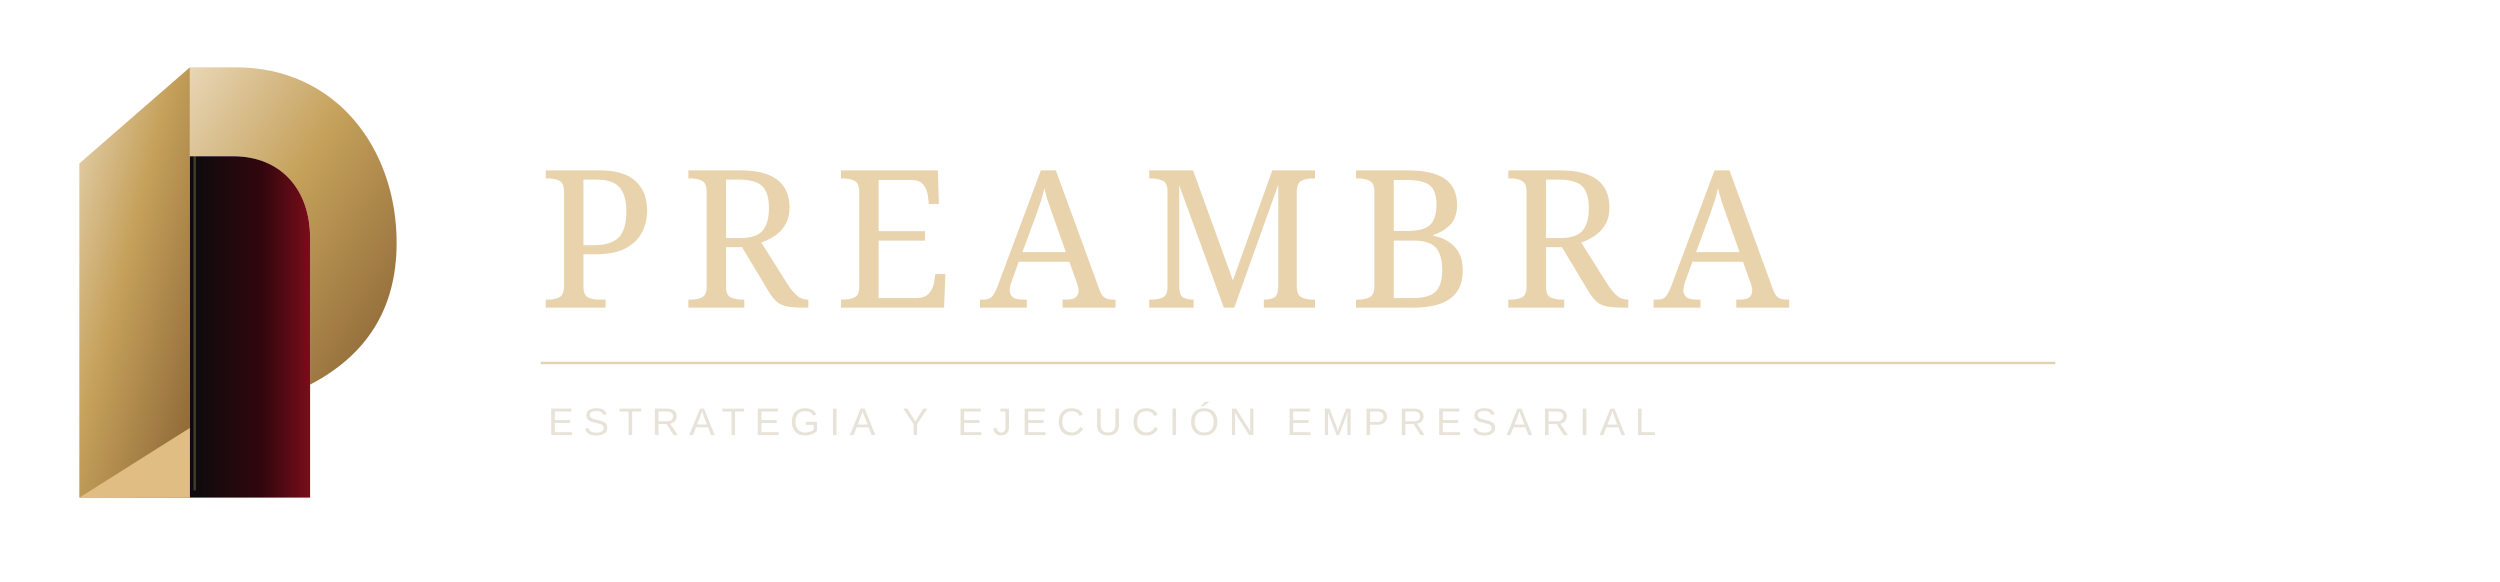
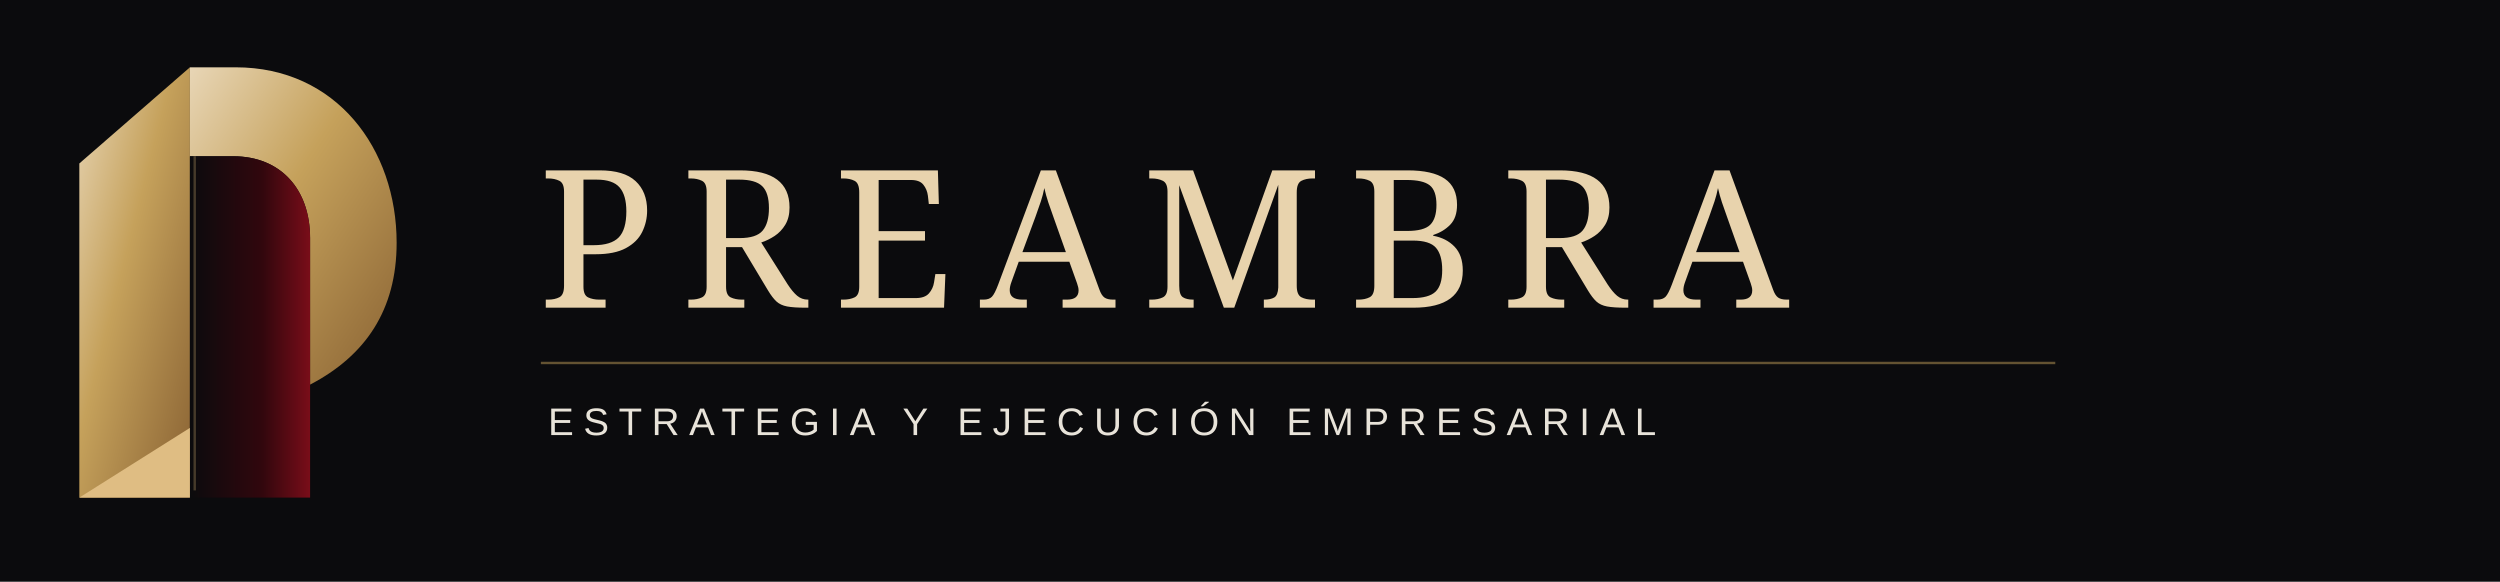
<svg xmlns="http://www.w3.org/2000/svg" viewBox="0 0 1040 242" role="img" aria-labelledby="title desc">
+   <rect x="0" y="0" width="1040" height="242" fill="#0B0B0D" />
  <defs>
    <linearGradient id="gold" x1="0" y1="0" x2="1" y2="1">
      <stop offset="0" stop-color="#E8D6B6" />
      <stop offset=".43" stop-color="#C5A15B" />
      <stop offset="1" stop-color="#896233" />
    </linearGradient>
    <linearGradient id="threshold" x1="0" y1="0" x2="1" y2="0">
      <stop offset="0" stop-color="#0B0B0D" />
      <stop offset=".6" stop-color="#31070D" />
      <stop offset="1" stop-color="#790D19" />
    </linearGradient>
  </defs>
  <g transform="translate(-7 0) scale(1)">
    <path d="M40 207V68L86 28V207Z" fill="url(#gold)" />
    <path d="M86 28H105C147 28 172 62 172 101C172 129 159 148 136 160V99C136 79 124 65 104 65H86Z" fill="url(#gold)" />
    <path d="M86 65H104C124 65 136 79 136 99V207H86Z" fill="url(#threshold)" />
    <path d="M40 207L86 178V207Z" fill="#DFBD83" />
    <path d="M88 65V204" stroke="#E2BD7D" stroke-opacity=".27" stroke-width="1" />
  </g>
  <text x="224" y="128" fill="#E8D3AD" font-family="Cinzel, Georgia, serif" font-size="80" font-weight="400" letter-spacing="11">PREAMBRA</text>
  <path d="M225 151H855" stroke="#C5A15B" stroke-opacity=".48" stroke-width="1" />
  <text x="228" y="181" fill="#E8E3D9" font-family="Montserrat, Arial, sans-serif" font-size="16" letter-spacing="4">ESTRATEGIA Y EJECUCIÓN EMPRESARIAL</text>
</svg>
